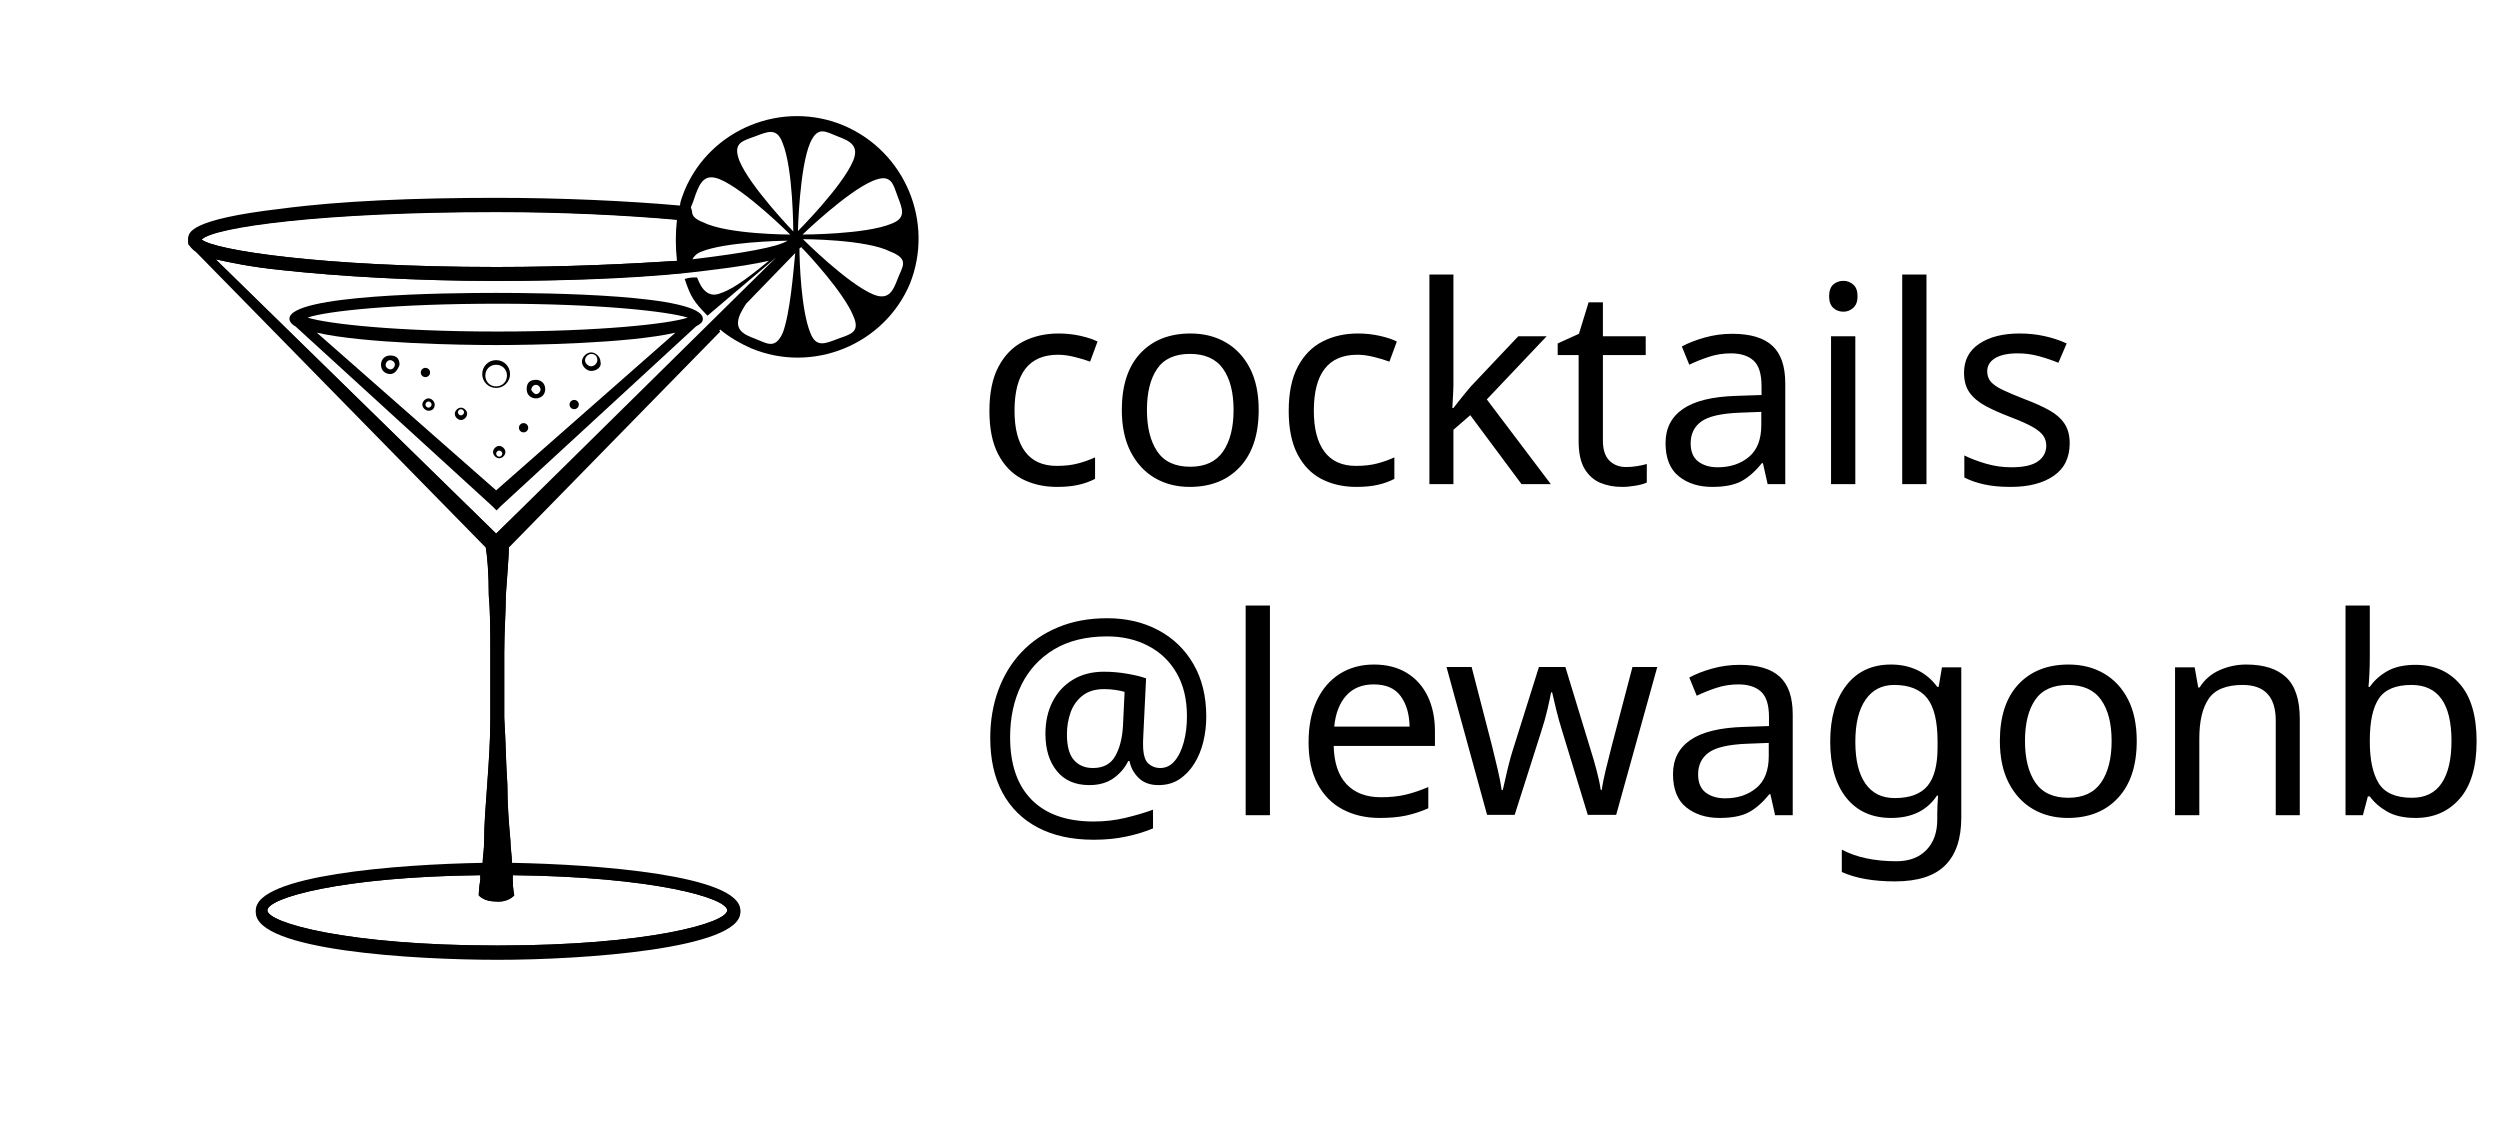
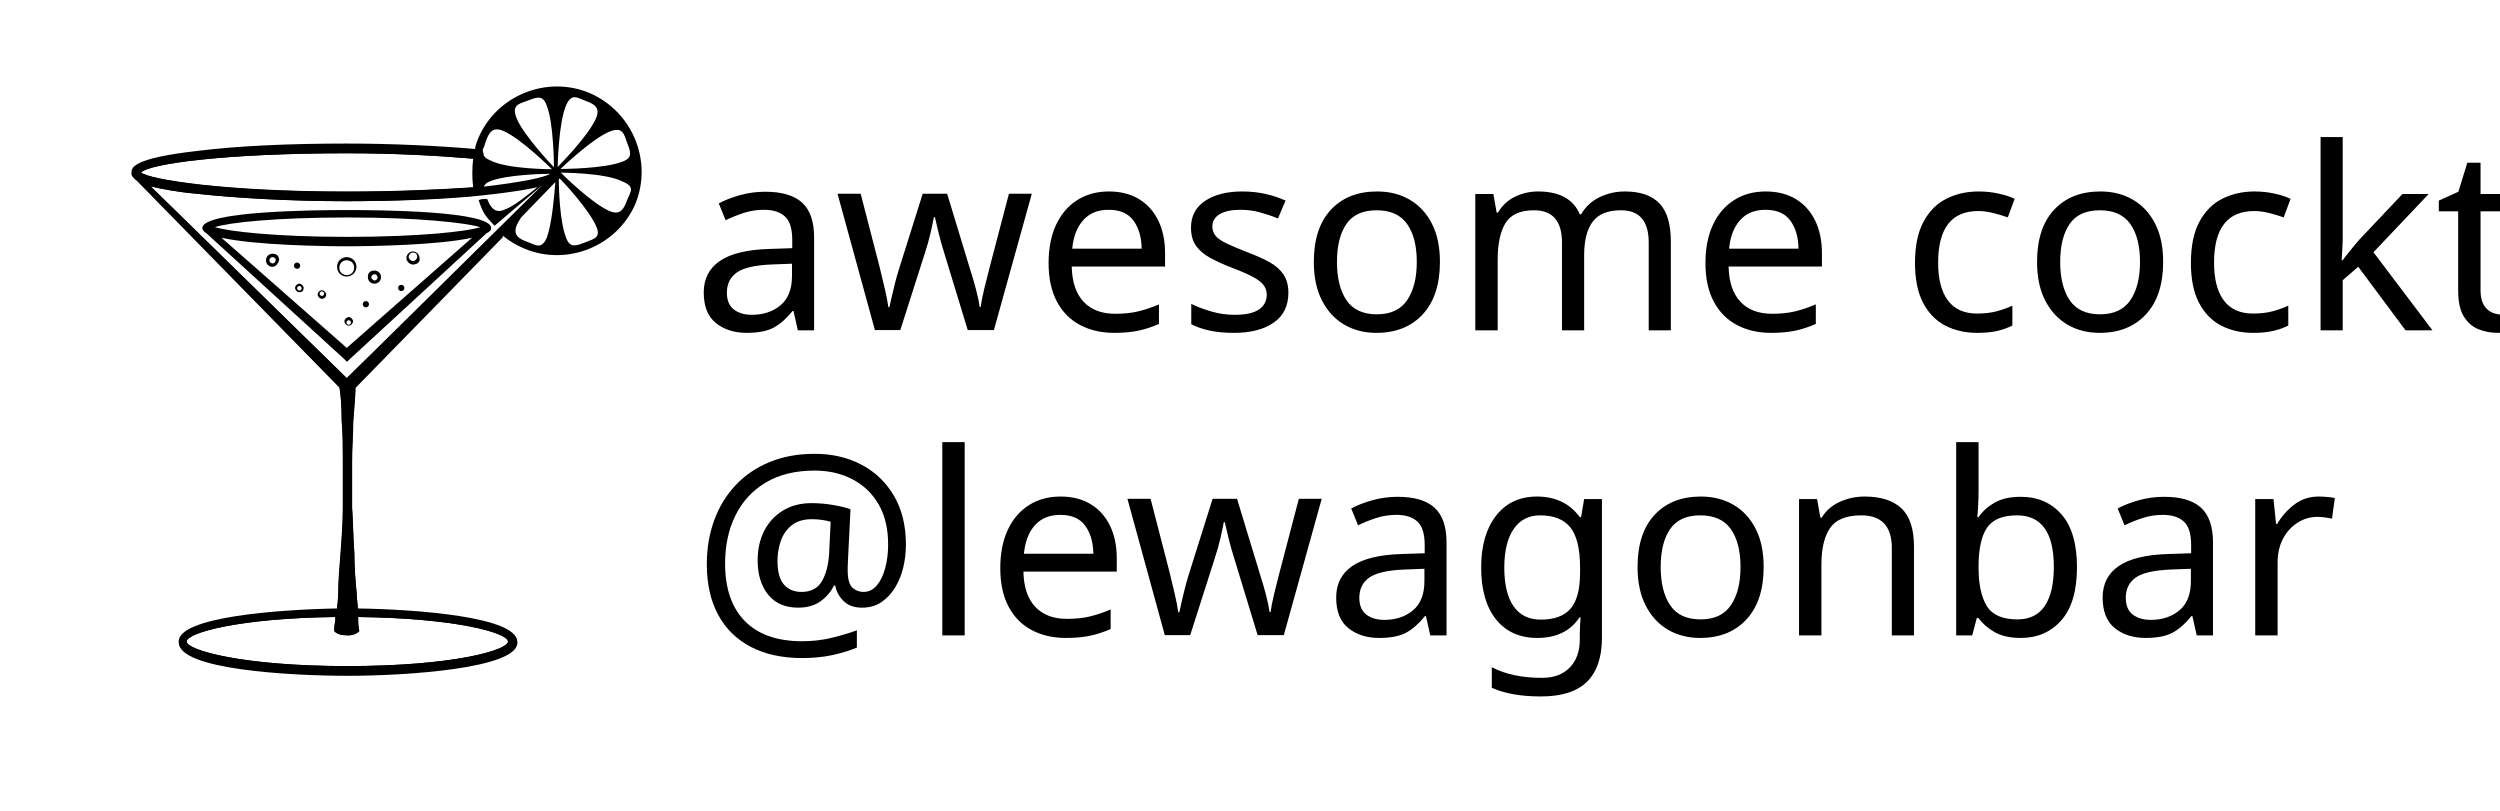
- <svg xmlns="http://www.w3.org/2000/svg" version="1.1" id="Layer_1" x="0px" y="0px" viewBox="0 252 647 292" enable-background="new 0 252 647 292" xml:space="preserve">
-   <path d="M181.9,334.5c0-6.3-40.9-6.7-53.5-6.7c-12.7,0-53.5,0.4-53.5,6.7c0,0.8,0.8,1.6,1.6,2l50.8,46.4l1.2,1.2l1.2-1.2l50.4-46.4  C181.5,335.7,181.9,335.3,181.9,334.5z M128.8,330.6c26.6,0,44,2,49.2,3.6c-4.8,1.6-22.6,3.6-49.2,3.6s-44-2-49.2-3.6  C84.4,332.5,102.2,330.6,128.8,330.6z M128.4,378.9L82,338.1c12.3,2.8,37.3,3.2,46.4,3.2c9.1,0,34.1-0.4,46.4-3.2L128.4,378.9z" />
-   <path d="M101,348.8c-1.2,0-2.4-0.8-2.4-2.4c0-1.2,0.8-2.4,2.4-2.4s2.4,0.8,2.4,2.4C103,347.6,102.2,348.8,101,348.8z M101,345.2  c-0.8,0-1.2,0.8-1.2,1.2c0,0.8,0.8,1.2,1.2,1.2c0.8,0,1.2-0.8,1.2-1.2C102.2,345.6,101.4,345.2,101,345.2z" />
-   <path d="M119.3,360.7c-0.8,0-1.6-0.8-1.6-1.6c0-0.8,0.8-1.6,1.6-1.6c0.8,0,1.6,0.8,1.6,1.6S120.1,360.7,119.3,360.7z M119.3,357.9  c-0.4,0-0.8,0.4-0.8,0.8s0.4,0.8,0.8,0.8s0.8-0.4,0.8-0.8S119.7,357.9,119.3,357.9z" />
-   <path d="M128.4,352.4c-2,0-3.6-1.6-3.6-3.6s1.6-3.6,3.6-3.6s3.6,1.6,3.6,3.6S130.4,352.4,128.4,352.4z M128.4,346.4  c-1.6,0-2.8,1.2-2.8,2.8c0,1.6,1.2,2.8,2.8,2.8s2.8-1.2,2.8-2.8S130,346.4,128.4,346.4z" />
-   <path d="M129.2,370.6c-0.8,0-1.6-0.8-1.6-1.6c0-0.8,0.8-1.6,1.6-1.6s1.6,0.8,1.6,1.6C130.8,369.8,130,370.6,129.2,370.6z   M129.2,368.6c-0.4,0-0.8,0.4-0.8,0.8s0.4,0.8,0.8,0.8c0.4,0,0.8-0.4,0.8-0.8S129.6,368.6,129.2,368.6z" />
-   <path d="M138.7,355.1c-1.2,0-2.4-0.8-2.4-2.4s0.8-2.4,2.4-2.4c1.2,0,2.4,0.8,2.4,2.4S139.9,355.1,138.7,355.1z M138.7,351.6  c-0.8,0-1.2,0.8-1.2,1.2c0,0.4,0.8,1.2,1.2,1.2c0.8,0,1.2-0.8,1.2-1.2S139.5,351.6,138.7,351.6z" />
-   <circle cx="135.5" cy="362.7" r="1.2" />
-   <path d="M153,348c-1.2,0-2.4-1.2-2.4-2.4c0-1.2,1.2-2.4,2.4-2.4s2.4,1.2,2.4,2.4C155.8,346.8,154.6,348,153,348z M153,343.6  c-0.8,0-1.6,0.8-1.6,1.6c0,0.8,0.8,1.6,1.6,1.6s1.6-0.8,1.6-1.6S154.2,343.6,153,343.6z" />
-   <circle cx="148.6" cy="356.7" r="1.2" />
-   <circle cx="110.1" cy="348.4" r="1.2" />
-   <path d="M110.9,358.3c-0.8,0-1.6-0.8-1.6-1.6c0-0.8,0.8-1.6,1.6-1.6c0.8,0,1.6,0.8,1.6,1.6S112.1,358.3,110.9,358.3z M110.9,355.9  c-0.4,0-0.8,0.4-0.8,0.8s0.4,0.8,0.8,0.8s0.8-0.4,0.8-0.8C111.7,356.3,111.3,355.9,110.9,355.9z" />
-   <path d="M178.8,307.2v-1.6l0,0C178.8,306,178.8,306.8,178.8,307.2z" />
-   <path d="M128.4,390.1l-72.6-71c3.6,0.8,9.1,2,17.1,2.8c14.7,1.6,34.5,2.8,55.5,2.8c17.5,0,34.1-0.8,48-2c-0.4-1.2-0.4-2-0.8-3.2  c-12.7,0.8-28.6,1.6-47.2,1.6c-45.2,0-73-4.4-76.2-7.1c3.2-3.2,31.3-7.1,76.2-7.1c17.1,0,33.3,0.8,46.8,2c0-1.2,0.4-2,0.8-3.2  c-13.5-1.2-30.5-2-47.6-2c-21,0-40.5,0.8-55.5,2.8c-24.2,2.8-24.2,6.3-24.2,7.9c0,0.4,0,0.4,0,0.8l0,0l0,0c0.4,0.4,0.8,1.2,2,2  l75,76.5c0.4,2.4,0.8,6.7,0.8,12.7c0.4,4.4,0.4,9.5,0.4,14.7c0,2.8,0,5.6,0,8.3c0,2.8,0,5.6,0,8.7c0,5.9-0.4,11.5-0.8,17.1  s-0.8,10.3-0.8,14.7c0,2.4-0.4,4.4-0.4,5.9c-22.2,0.4-58.7,3.2-58.7,12.3c0,9.9,40.9,12.3,62.7,12.3s62.7-2.8,62.7-12.3  c0-9.1-36.9-11.9-59.1-12.3c0-2-0.4-4-0.4-5.9c-0.4-4.4-0.8-9.5-0.8-14.7c-0.4-5.6-0.4-11.1-0.8-17.1c0-2.8,0-5.9,0-8.7  c0-2.8,0-5.6,0-8.3c0-5.6,0.4-10.3,0.4-14.7c0.4-5.9,0.8-10.3,0.8-12.7l54.7-55.9c-0.8-0.8-1.2-1.2-2-2L128.4,390.1z M133.1,483.7  c0,0-0.4-1.6-0.4-4c0-0.4,0-0.8,0-1.2c36.5,0.4,55.5,5.9,55.5,9.1s-20.2,9.1-59.5,9.1c-38.9,0-59.5-5.9-59.5-9.1s19-8.7,55.1-9.1  c0,0.4,0,0.8,0,1.2c-0.4,2.4-0.4,4-0.4,4s1.2,1.6,4.4,1.6C131.6,485.6,133.1,483.7,133.1,483.7z" />
-   <path d="M192.6,330.6l12.7-13.1c0-1.6,0-2.4,0-2.4S197,324.2,192.6,330.6z" />
-   <path d="M206.9,316.3L206.9,316.3C207.3,315.9,207.3,315.9,206.9,316.3l0.4-0.4c-0.4-0.4-0.4-0.4-0.4-0.4S206.9,315.5,206.9,316.3z" />
-   <path d="M218.4,284.5c-15.9-6.7-34.5,0.8-41.2,16.7c-0.4,1.2-1.2,2.8-1.2,4c-13.5-1.2-30.5-2-47.6-2c-21,0-40.5,0.8-55.5,2.8  c-24.2,2.8-24.2,6.3-24.2,7.9c0,0.4,0,0.4,0,0.8l0,0l0,0c0.4,0.4,0.8,1.2,2,2l75,76.5c0.4,2.4,0.8,6.7,0.8,12.7  c0.4,4.4,0.4,9.5,0.4,14.7c0,2.8,0,5.6,0,8.3s0,5.6,0,8.7c0,5.9-0.4,11.5-0.8,17.1s-0.8,10.3-0.8,14.7c0,2.4-0.4,4.4-0.4,5.9  c-22.2,0.4-58.7,3.2-58.7,12.3c0,9.9,40.9,12.3,62.7,12.3s62.7-2.8,62.7-12.3c0-9.1-36.9-11.9-59.1-12.3c0-2-0.4-4-0.4-5.9  c-0.4-4.4-0.8-9.5-0.8-14.7c-0.4-5.6-0.4-11.1-0.8-17.1c0-2.8,0-5.9,0-8.7c0-2.8,0-5.6,0-8.3c0-5.6,0.4-10.3,0.4-14.7  c0.4-5.9,0.8-10.3,0.8-12.7l54.7-55.9c2.4,2,5.2,3.6,7.9,4.8c15.9,6.7,34.5-0.8,41.2-16.7C241.8,309.5,234.3,291.3,218.4,284.5z   M195.4,287.3c3.2-1.2,5.6-2.4,7.1,1.6c2.8,6.7,2.8,23,2.8,23s-11.1-11.5-13.9-18.2C189.5,288.9,192.2,288.5,195.4,287.3z   M178.8,305.6c0.4-0.8,0.8-2,1.2-3.2c1.2-3.2,2.4-5.6,6.3-4c6.7,2.8,18.2,14.3,18.2,14.3s-16.3,0-22.6-3.2c-2-0.8-2.8-1.6-2.8-2.8  L178.8,305.6c-0.4,0-0.8,0-1.6,0C178,305.6,178.4,305.6,178.8,305.6z M179.2,319.1c0.4-0.8,1.2-1.6,2.4-2c5.9-2.4,19.8-2.8,22.2-2.8  C201.4,315.9,192.6,317.5,179.2,319.1z M128.4,306.8c17.1,0,33.3,0.8,46.8,2c-0.4,3.6-0.4,7.1,0,10.7c-12.3,0.8-28.2,1.6-46.8,1.6  c-45.2,0-73-4.4-76.2-7.1C55,310.7,83.2,306.8,128.4,306.8z M133.1,483.7c0,0-0.4-1.6-0.4-4c0-0.4,0-0.8,0-1.2  c36.5,0.4,55.5,5.9,55.5,9.1s-20.2,9.1-59.5,9.1c-38.9,0-59.5-5.9-59.5-9.1s19-8.7,55.1-9.1c0,0.4,0,0.8,0,1.2c-0.4,2.4-0.4,4-0.4,4  s1.2,1.6,4.4,1.6C131.6,485.6,133.1,483.7,133.1,483.7z M128.4,390.1l-72.6-71c3.6,0.8,9.1,2,17.1,2.8c14.7,1.6,34.5,2.8,55.5,2.8  s40.5-0.8,55.5-2.8c6.7-0.8,11.5-1.6,15.1-2.4c-4,3.2-8.7,7.1-12.3,8.3c-4.4,2-5.9-3.2-6.3-4c-1.2,0-2,0-3.2,0.4  c1.6,4.8,2.4,5.9,5.9,9.5l17.8-15.1l0,0L128.4,390.1z M202.6,338.1c-2,4.4-4,2.8-7.1,1.6c-3.2-1.2-5.6-2.4-4-6.3  c0.4-0.8,0.8-1.6,1.6-2.8l12.7-13.1C205.3,322.6,204.5,332.9,202.6,338.1z M232.3,302.8c1.2,3.2,2.4,5.6-1.6,7.1  c-6.7,2.8-23,2.8-23,2.8s11.5-11.1,18.2-13.9C230.7,296.8,231.1,299.6,232.3,302.8z M209.7,288.9c2-4.4,4-2.8,7.1-1.6  c3.2,1.2,5.6,2.4,4,6.3c-2.8,6.7-14.3,18.2-14.3,18.2S206.9,295.3,209.7,288.9z M216.8,339.7c-3.2,1.2-5.6,2.4-7.1-1.6  c-2.4-5.9-2.8-18.6-2.8-21.8l-0.8,0.8l0.8-0.8l0,0l1.2-1.2l-0.8,0.8c2,2,11.1,11.9,13.5,17.8C222.8,338.1,220,338.5,216.8,339.7z   M232.3,324.2c-1.2,3.2-2.4,5.6-6.3,4c-6.7-2.8-18.2-14.3-18.2-14.3s16.3,0,22.6,3.2C235.5,319.1,233.5,321,232.3,324.2z" />
-   <text transform="matrix(1 0 0 1 252.136 377.2925)" font-family="'MonotypeCorsiva'" font-size="71.393">cocktails</text>
-   <text transform="matrix(1 0 0 1 252.136 462.9657)" font-family="'MonotypeCorsiva'" font-size="71.393">@lewagonbar</text>
+ <svg xmlns="http://www.w3.org/2000/svg" version="1.1" id="Layer_1" x="0px" y="0px" viewBox="0 508 876 284" enable-background="new 0 508 876 284" xml:space="preserve">
+   <path d="M172.1,587.9c0-6-38.7-6.3-50.6-6.3c-12,0-50.6,0.4-50.6,6.3c0,0.8,0.8,1.5,1.5,1.9l48.1,43.9l1.1,1.1l1.1-1.1l47.7-43.9  C171.7,589.1,172.1,588.7,172.1,587.9z M121.8,584.2c25.2,0,41.6,1.9,46.5,3.4c-4.5,1.5-21.4,3.4-46.5,3.4s-41.6-1.9-46.5-3.4  C79.8,586,96.7,584.2,121.8,584.2z M121.5,629.9l-43.9-38.6c11.6,2.6,35.3,3,43.9,3c8.6,0,32.3-0.4,43.9-3L121.5,629.9z" />
+   <path d="M95.5,601.5c-1.1,0-2.3-0.8-2.3-2.3c0-1.1,0.8-2.3,2.3-2.3s2.3,0.8,2.3,2.3C97.4,600.3,96.7,601.5,95.5,601.5z M95.5,598.1  c-0.8,0-1.1,0.8-1.1,1.1c0,0.8,0.8,1.1,1.1,1.1c0.8,0,1.1-0.8,1.1-1.1C96.7,598.4,95.9,598.1,95.5,598.1z" />
+   <path d="M112.8,612.7c-0.8,0-1.5-0.8-1.5-1.5c0-0.8,0.8-1.5,1.5-1.5s1.5,0.8,1.5,1.5C114.4,612,113.6,612.7,112.8,612.7z   M112.8,610.1c-0.4,0-0.8,0.4-0.8,0.8s0.4,0.8,0.8,0.8s0.8-0.4,0.8-0.8S113.2,610.1,112.8,610.1z" />
+   <path d="M121.5,604.9c-1.9,0-3.4-1.5-3.4-3.4c0-1.9,1.5-3.4,3.4-3.4s3.4,1.5,3.4,3.4C124.9,603.4,123.3,604.9,121.5,604.9z   M121.5,599.2c-1.5,0-2.6,1.1-2.6,2.6s1.1,2.6,2.6,2.6s2.6-1.1,2.6-2.6S123,599.2,121.5,599.2z" />
+   <path d="M122.2,622.1c-0.8,0-1.5-0.8-1.5-1.5c0-0.8,0.8-1.5,1.5-1.5c0.8,0,1.5,0.8,1.5,1.5S123,622.1,122.2,622.1z M122.2,620.2  c-0.4,0-0.8,0.4-0.8,0.8s0.4,0.8,0.8,0.8c0.4,0,0.8-0.4,0.8-0.8S122.6,620.2,122.2,620.2z" />
+   <path d="M131.2,607.4c-1.1,0-2.3-0.8-2.3-2.3s0.8-2.3,2.3-2.3c1.1,0,2.3,0.8,2.3,2.3S132.3,607.4,131.2,607.4z M131.2,604.1  c-0.8,0-1.1,0.8-1.1,1.1c0,0.4,0.8,1.1,1.1,1.1c0.8,0,1.1-0.8,1.1-1.1C132.3,604.9,132,604.1,131.2,604.1z" />
+   <circle cx="128.2" cy="614.6" r="1.1" />
+   <path d="M144.7,600.7c-1.1,0-2.3-1.1-2.3-2.3s1.1-2.3,2.3-2.3s2.3,1.1,2.3,2.3C147.4,599.6,146.2,600.7,144.7,600.7z M144.7,596.5  c-0.8,0-1.5,0.8-1.5,1.5s0.8,1.5,1.5,1.5s1.5-0.8,1.5-1.5C146.2,597.3,145.9,596.5,144.7,596.5z" />
+   <circle cx="140.6" cy="608.9" r="1.1" />
+   <circle cx="104.1" cy="601.1" r="1.1" />
+   <path d="M104.9,610.4c-0.8,0-1.5-0.8-1.5-1.5c0-0.8,0.8-1.5,1.5-1.5s1.5,0.8,1.5,1.5C106.4,609.7,106,610.4,104.9,610.4z   M104.9,608.2c-0.4,0-0.8,0.4-0.8,0.8s0.4,0.8,0.8,0.8c0.4,0,0.8-0.4,0.8-0.8C105.7,608.6,105.3,608.2,104.9,608.2z" />
+   <path d="M169.1,562.1v-1.5l0,0C169.1,561,169.1,561.7,169.1,562.1z" />
+   <path d="M121.5,640.5l-68.7-67.2c3.4,0.8,8.6,1.9,16.2,2.6c13.9,1.5,32.6,2.6,52.5,2.6c16.6,0,32.3-0.8,45.4-1.9  c-0.4-1.1-0.4-1.9-0.8-3c-12,0.8-27.1,1.5-44.6,1.5c-42.8,0-69.1-4.2-72.1-6.7c3-3,29.6-6.7,72.1-6.7c16.2,0,31.5,0.8,44.3,1.9  c0-1.1,0.4-1.9,0.8-3c-12.8-1.1-28.9-1.9-45-1.9c-19.9,0-38.3,0.8-52.5,2.6c-22.9,2.6-22.9,6-22.9,7.5c0,0.4,0,0.4,0,0.8l0,0l0,0  c0.4,0.4,0.8,1.1,1.9,1.9l70.9,72.4c0.4,2.3,0.8,6.3,0.8,12c0.4,4.2,0.4,9,0.4,13.9c0,2.6,0,5.3,0,7.9c0,2.6,0,5.3,0,8.2  c0,5.6-0.4,10.9-0.8,16.2s-0.8,9.7-0.8,13.9c0,2.3-0.4,4.2-0.4,5.6c-21,0.4-55.5,3-55.5,11.6c0,9.4,38.7,11.6,59.3,11.6  s59.3-2.6,59.3-11.6c0-8.6-34.9-11.3-55.9-11.6c0-1.9-0.4-3.8-0.4-5.6c-0.4-4.2-0.8-9-0.8-13.9c-0.4-5.3-0.4-10.5-0.8-16.2  c0-2.6,0-5.6,0-8.2c0-2.6,0-5.3,0-7.9c0-5.3,0.4-9.7,0.4-13.9c0.4-5.6,0.8-9.7,0.8-12l51.7-52.9c-0.8-0.8-1.1-1.1-1.9-1.9  L121.5,640.5z M125.9,729.1c0,0-0.4-1.5-0.4-3.8c0-0.4,0-0.8,0-1.1c34.5,0.4,52.5,5.6,52.5,8.6s-19.1,8.6-56.3,8.6  c-36.8,0-56.3-5.6-56.3-8.6s18-8.2,52.1-8.6c0,0.4,0,0.8,0,1.1c-0.4,2.3-0.4,3.8-0.4,3.8s1.1,1.5,4.2,1.5  C124.5,730.9,125.9,729.1,125.9,729.1z" />
+   <path d="M182.2,584.2l12-12.4c0-1.5,0-2.3,0-2.3S186.3,578.2,182.2,584.2z" />
+   <path d="M195.7,570.7L195.7,570.7C196.1,570.3,196.1,570.3,195.7,570.7l0.4-0.4c-0.4-0.4-0.4-0.4-0.4-0.4S195.7,570,195.7,570.7z" />
+   <path d="M206.6,540.6c-15-6.3-32.6,0.8-39,15.8c-0.4,1.1-1.1,2.6-1.1,3.8c-12.8-1.1-28.9-1.9-45-1.9c-19.9,0-38.3,0.8-52.5,2.6  c-22.9,2.6-22.9,6-22.9,7.5c0,0.4,0,0.4,0,0.8l0,0l0,0c0.4,0.4,0.8,1.1,1.9,1.9l70.9,72.4c0.4,2.3,0.8,6.3,0.8,12  c0.4,4.2,0.4,9,0.4,13.9c0,2.6,0,5.3,0,7.9s0,5.3,0,8.2c0,5.6-0.4,10.9-0.8,16.2s-0.8,9.7-0.8,13.9c0,2.3-0.4,4.2-0.4,5.6  c-21,0.4-55.5,3-55.5,11.6c0,9.4,38.7,11.6,59.3,11.6s59.3-2.6,59.3-11.6c0-8.6-34.9-11.3-55.9-11.6c0-1.9-0.4-3.8-0.4-5.6  c-0.4-4.2-0.8-9-0.8-13.9c-0.4-5.3-0.4-10.5-0.8-16.2c0-2.6,0-5.6,0-8.2c0-2.6,0-5.3,0-7.9c0-5.3,0.4-9.7,0.4-13.9  c0.4-5.6,0.8-9.7,0.8-12l51.7-52.9c2.3,1.9,4.9,3.4,7.5,4.5c15,6.3,32.6-0.8,39-15.8C228.7,564.3,221.6,547.1,206.6,540.6z   M184.8,543.3c3-1.1,5.3-2.3,6.7,1.5c2.6,6.3,2.6,21.8,2.6,21.8s-10.5-10.9-13.1-17.2C179.2,544.8,181.8,544.4,184.8,543.3z   M169.1,560.6c0.4-0.8,0.8-1.9,1.1-3c1.1-3,2.3-5.3,6-3.8c6.3,2.6,17.2,13.5,17.2,13.5s-15.4,0-21.4-3c-1.9-0.8-2.6-1.5-2.6-2.6  L169.1,560.6c-0.4,0-0.8,0-1.5,0C168.4,560.6,168.7,560.6,169.1,560.6z M169.5,573.4c0.4-0.8,1.1-1.5,2.3-1.9  c5.6-2.3,18.7-2.6,21-2.6C190.5,570.3,182.2,571.9,169.5,573.4z M121.5,561.7c16.2,0,31.5,0.8,44.3,1.9c-0.4,3.4-0.4,6.7,0,10.1  c-11.6,0.8-26.7,1.5-44.3,1.5c-42.8,0-69.1-4.2-72.1-6.7C52,565.4,78.7,561.7,121.5,561.7z M125.9,729.1c0,0-0.4-1.5-0.4-3.8  c0-0.4,0-0.8,0-1.1c34.5,0.4,52.5,5.6,52.5,8.6s-19.1,8.6-56.3,8.6c-36.8,0-56.3-5.6-56.3-8.6s18-8.2,52.1-8.6c0,0.4,0,0.8,0,1.1  c-0.4,2.3-0.4,3.8-0.4,3.8s1.1,1.5,4.2,1.5C124.5,730.9,125.9,729.1,125.9,729.1z M121.5,640.5l-68.7-67.2c3.4,0.8,8.6,1.9,16.2,2.6  c13.9,1.5,32.6,2.6,52.5,2.6s38.3-0.8,52.5-2.6c6.3-0.8,10.9-1.5,14.3-2.3c-3.8,3-8.2,6.7-11.6,7.9c-4.2,1.9-5.6-3-6-3.8  c-1.1,0-1.9,0-3,0.4c1.5,4.5,2.3,5.6,5.6,9l16.8-14.3l0,0L121.5,640.5z M191.6,591.3c-1.9,4.2-3.8,2.6-6.7,1.5c-3-1.1-5.3-2.3-3.8-6  c0.4-0.8,0.8-1.5,1.5-2.6l12-12.4C194.2,576.7,193.4,586.4,191.6,591.3z M219.7,557.9c1.1,3,2.3,5.3-1.5,6.7  c-6.3,2.6-21.8,2.6-21.8,2.6s10.9-10.5,17.2-13.1C218.2,552.3,218.6,554.9,219.7,557.9z M198.4,544.8c1.9-4.2,3.8-2.6,6.7-1.5  c3,1.1,5.3,2.3,3.8,6c-2.6,6.3-13.5,17.2-13.5,17.2S195.7,550.9,198.4,544.8z M205.1,592.9c-3,1.1-5.3,2.3-6.7-1.5  c-2.3-5.6-2.6-17.6-2.6-20.6l-0.8,0.8l0.8-0.8l0,0l1.1-1.1l-0.8,0.8c1.9,1.9,10.5,11.3,12.8,16.8  C210.7,591.3,208.1,591.7,205.1,592.9z M219.7,578.2c-1.1,3-2.3,5.3-6,3.8c-6.3-2.6-17.2-13.5-17.2-13.5s15.4,0,21.4,3  C222.8,573.4,220.9,575.2,219.7,578.2z" />
+   <text transform="matrix(1 0 0 1 242.4967 623.745)" enable-background="new    ">
+     <tspan x="0" y="0" font-family="'MonotypeCorsiva'" font-size="89.105">awesome cocktails </tspan>
+     <tspan x="0" y="106.9" font-family="'MonotypeCorsiva'" font-size="89.105">@lewagonbar</tspan>
+   </text>
</svg>
